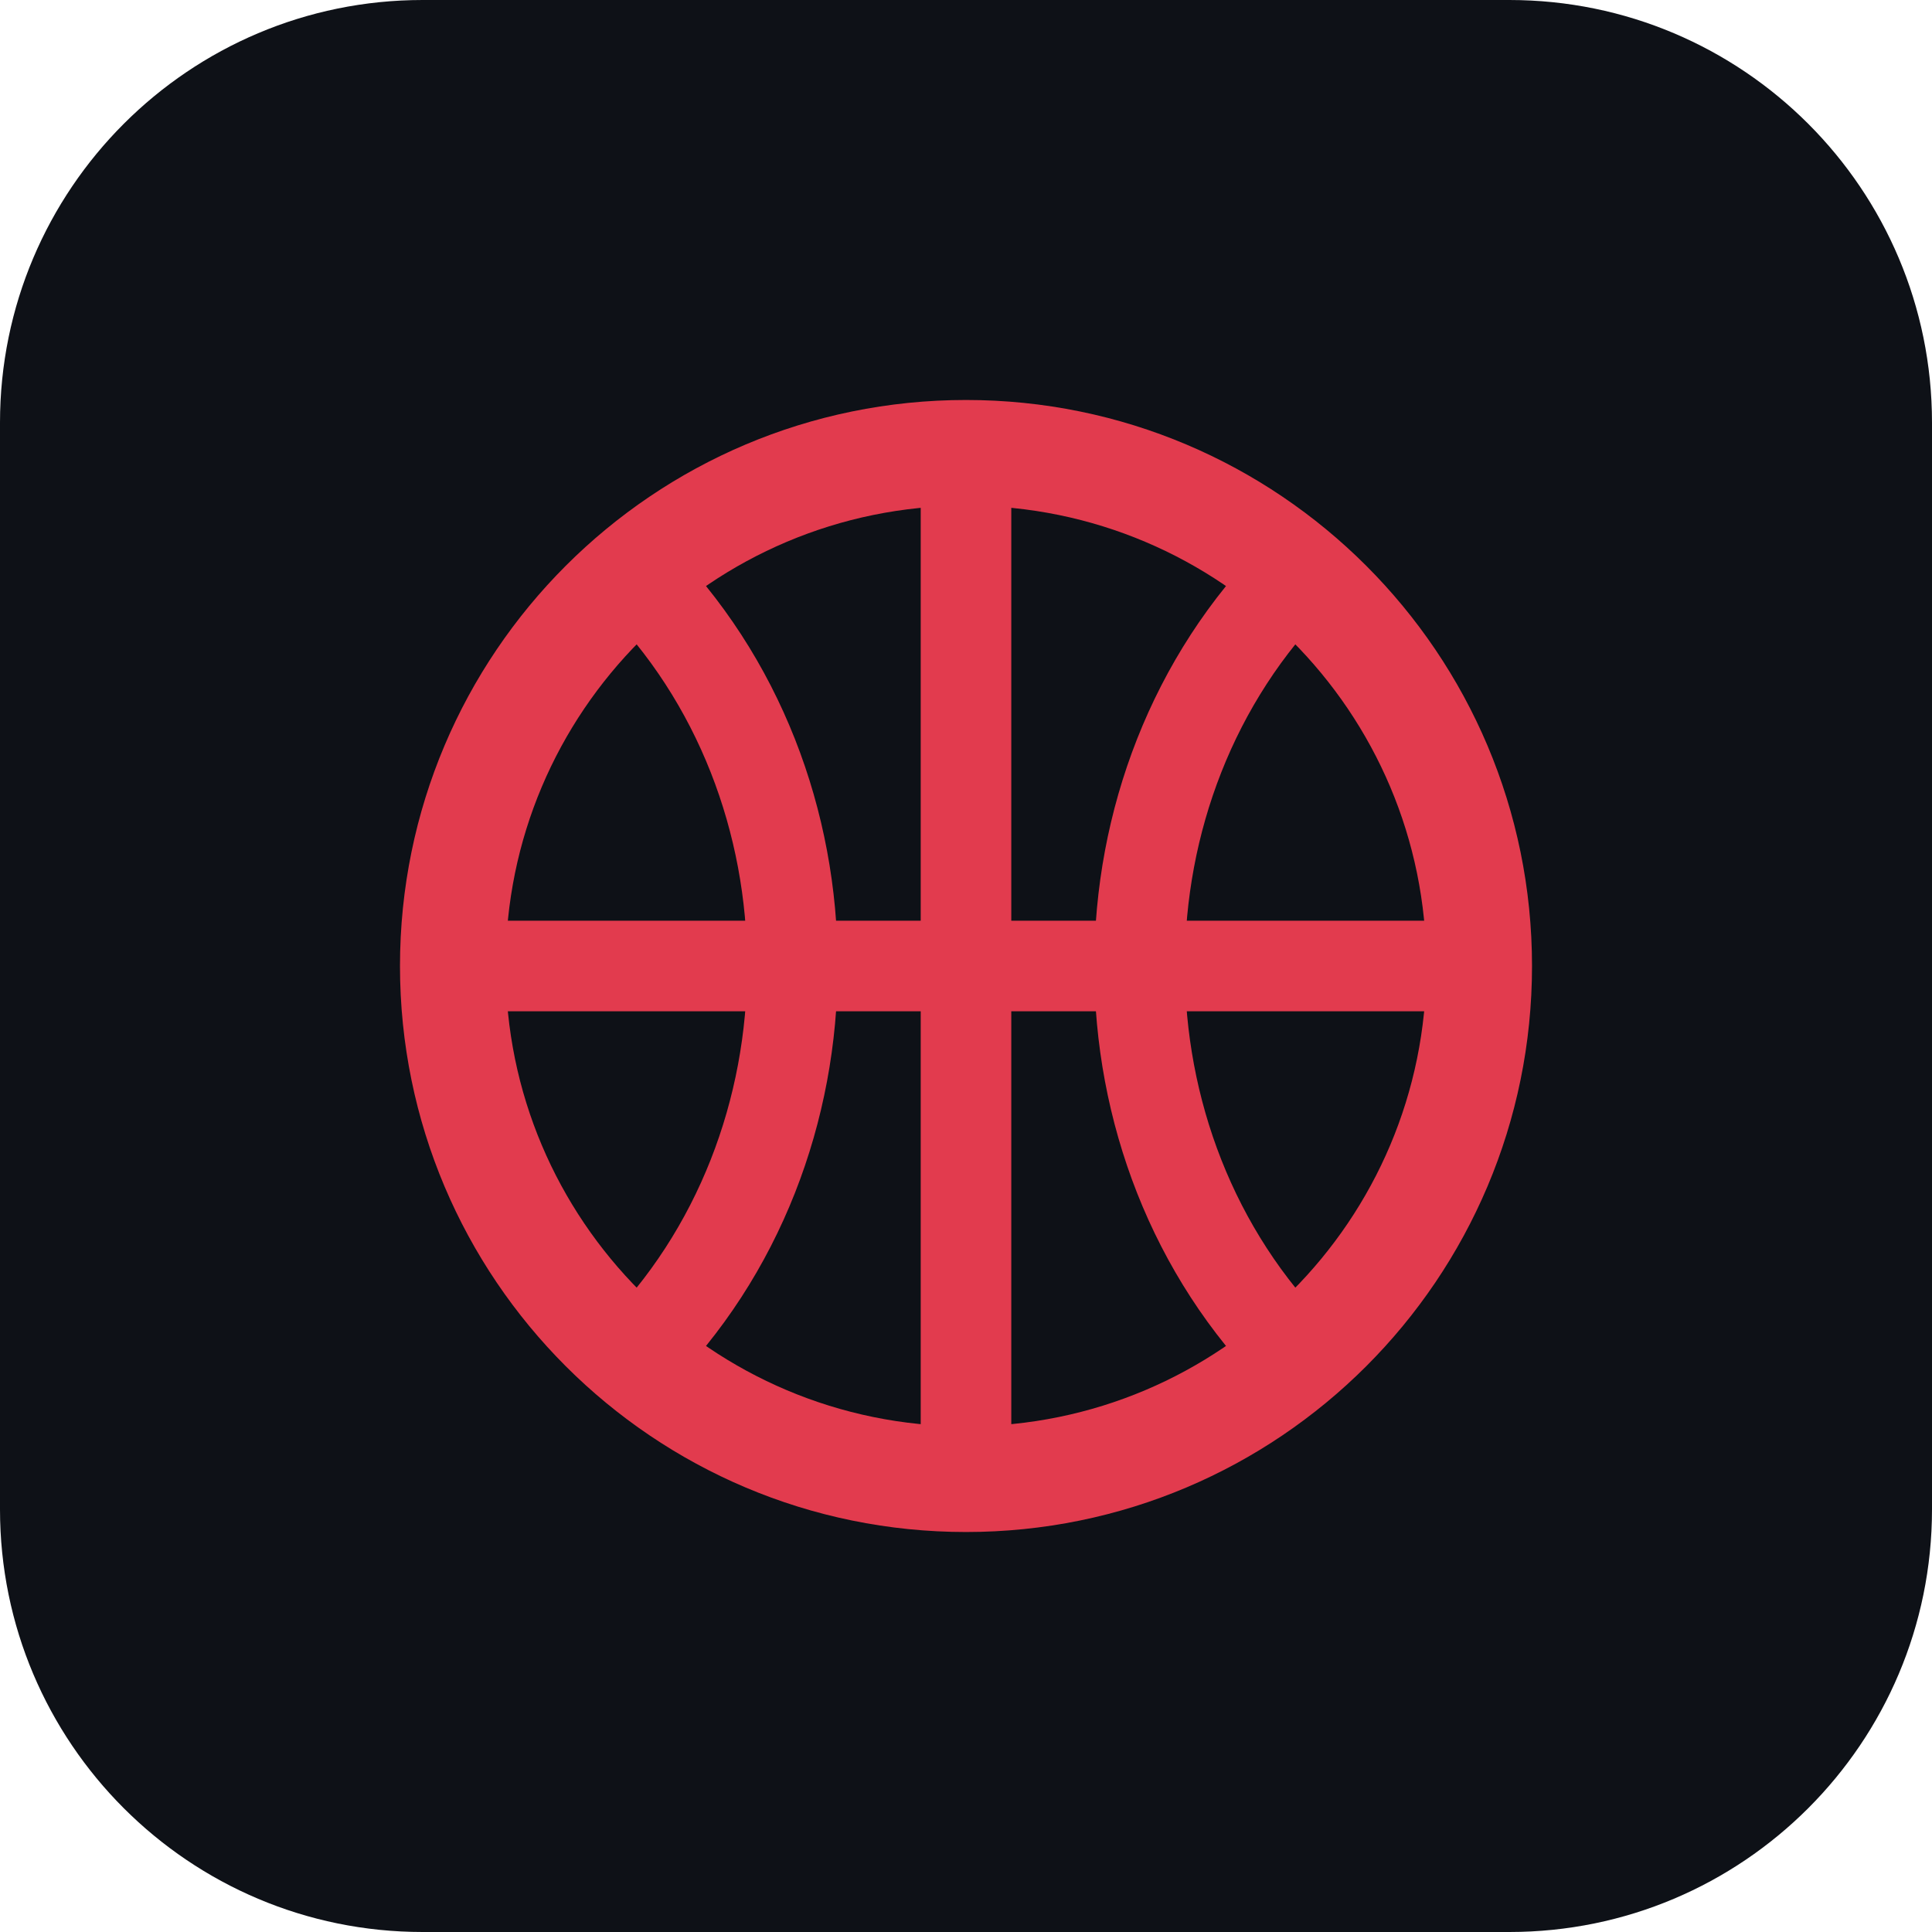
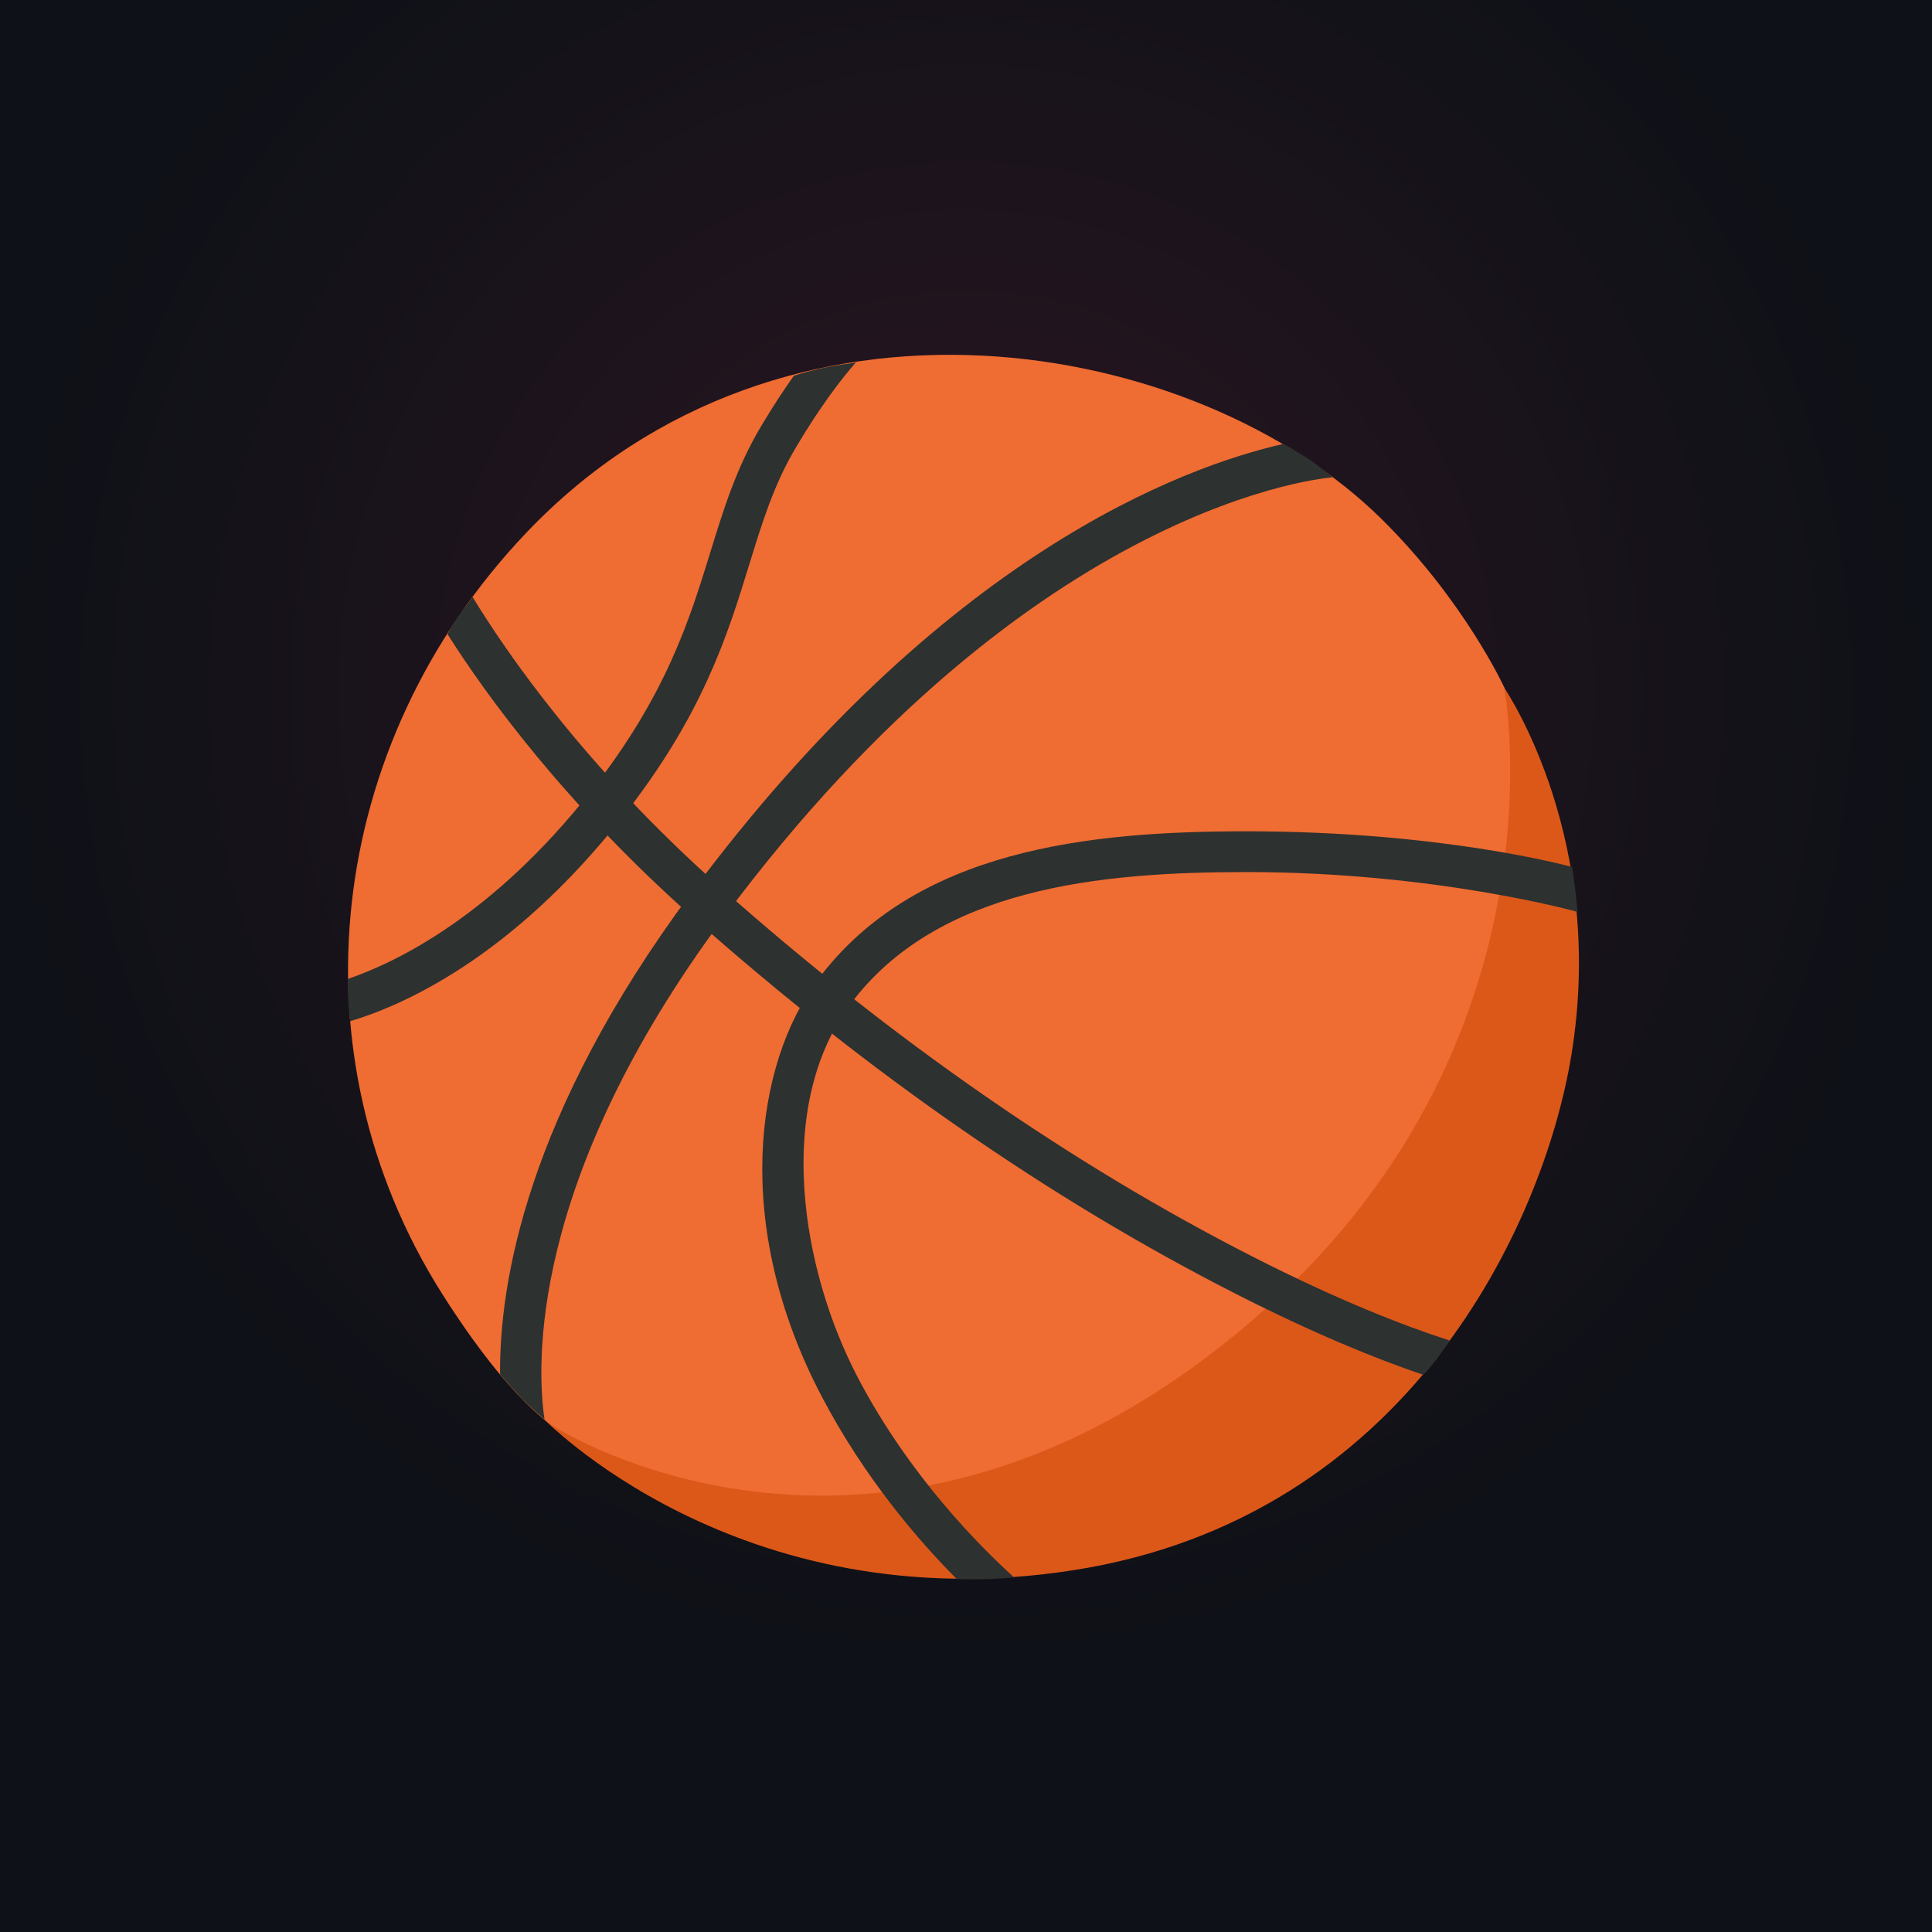
- <svg xmlns="http://www.w3.org/2000/svg" viewBox="0 0 64 64" role="img" aria-label="The NBA Schedule">
-   <rect width="64" height="64" rx="14" fill="#0e1117" />
-   <circle cx="32" cy="32" r="17" fill="none" stroke="#e23b4e" stroke-width="3.5" />
-   <path d="M32 15v34M15 32h34" stroke="#e23b4e" stroke-width="3" />
-   <path d="M21 19c7 7 7 19 0 26M43 19c-7 7-7 19 0 26" fill="none" stroke="#e23b4e" stroke-width="3" />
+ <svg xmlns="http://www.w3.org/2000/svg" width="512" height="512" viewBox="0 0 512 512">
+   <defs>
+     <radialGradient id="bg" cx="50%" cy="36%" r="80%">
+       <stop offset="0%" stop-color="#2c1622" />
+       <stop offset="62%" stop-color="#0e1117" />
+     </radialGradient>
+   </defs>
+   <rect width="512" height="512" fill="url(#bg)" />
+   <g transform="translate(256,256) scale(2.7) translate(-64,-64)">
+     <path style="fill:#DC5819;" d="M22.31,108.22c0,0,19.22,20.22,52.19,15.09c32.97-5.12,46.19-34.03,48.91-50.51  c3.46-20.99-6.13-35.42-6.64-36.21C116.39,36.01,22.31,108.22,22.31,108.22z" />
+     <path style="fill:#EF6C32;" d="M20.81,21.51C1.06,42.3-2.29,72.67,12.56,96.14c6.91,10.92,11.14,13.14,11.14,13.14  S56.01,130,92.32,98.59c31.1-26.9,24.51-61.93,24.51-61.93s-3.88-8.48-12.04-16.53C86.68,2.25,46.2-5.23,20.81,21.51z" />
+     <g>
+       <path style="fill:#2D3130;" d="M99.97,16.04c-0.29,0.02-29.18,2.1-59.74,43.18c-19.3,25.94-18.35,44.25-17.6,49.27   c0,0-1.47-1.21-2.51-2.33c-1.04-1.11-1.85-2.1-1.85-2.1c-0.08-8.79,2.55-25.45,18.76-47.23C61.7,23.64,85.29,14.99,95.18,12.75   c0,0,1.21,0.71,2.38,1.44C98.42,14.73,99.97,16.04,99.97,16.04z" />
+     </g>
+     <g>
+       <path style="fill:#2D3130;" d="M15.57,27.78c3.21,5.27,10.96,16.66,24.38,28.55c16.89,14.98,34.45,27.16,52.17,36.19   c8.37,4.27,14.8,6.77,19.35,8.24c0,0-0.66,1.01-1.28,1.84c-0.62,0.83-1.3,1.53-1.3,1.53c-4.63-1.57-10.81-4.07-18.6-8.05   c-18.02-9.19-35.86-21.56-53-36.76C24.59,48.06,16.89,37.4,13.11,31.43c0,0,0.53-1.05,1.23-1.98S15.57,27.78,15.57,27.78z" />
+     </g>
+     <g>
+       <path style="fill:#2D3130;" d="M53.18,4.77c-1.43,1.63-3.47,4.28-5.85,8.29c-2.18,3.66-3.3,7.3-4.6,11.52   C40.6,31.5,38.19,39.34,30.3,49.36C19.34,63.28,8.57,67.93,3.55,69.42c0,0-0.14-1.3-0.19-2.21c-0.05-0.91-0.03-1.94-0.03-1.94   c4.77-1.63,14.21-6.19,23.82-18.38c7.43-9.44,9.72-16.9,11.75-23.48c1.32-4.28,2.56-8.32,4.99-12.39c1.15-1.93,2.23-3.58,3.22-4.96   c0,0,1.11-0.37,2.63-0.71C50.92,5.07,53.18,4.77,53.18,4.77z" />
+     </g>
+     <g>
+       <path style="fill:#2D3130;" d="M68.72,124.01c-3.35-3.03-10.27-9.95-15.32-19.58c-5.59-10.65-8.21-26.67-0.75-36.68   c8.52-11.42,24.43-12.97,38.89-12.97c0.02,0,0.04,0,0.06,0c18.41,0.01,32.26,3.86,32.42,3.91c0,0-0.11-1.35-0.26-2.5   c-0.13-0.99-0.27-1.91-0.27-1.91c-0.7-0.18-12.94-3.49-31.89-3.5c-0.02,0-0.04,0-0.06,0c-15.45,0-32.53,1.74-42.1,14.58   c-6.16,8.26-8.42,24.12,0.42,40.93c4.16,7.92,9.4,14.03,13.23,17.88c0,0,1.12,0.04,2.55,0.02   C67.05,124.17,68.72,124.01,68.72,124.01z" />
+     </g>
+   </g>
</svg>
